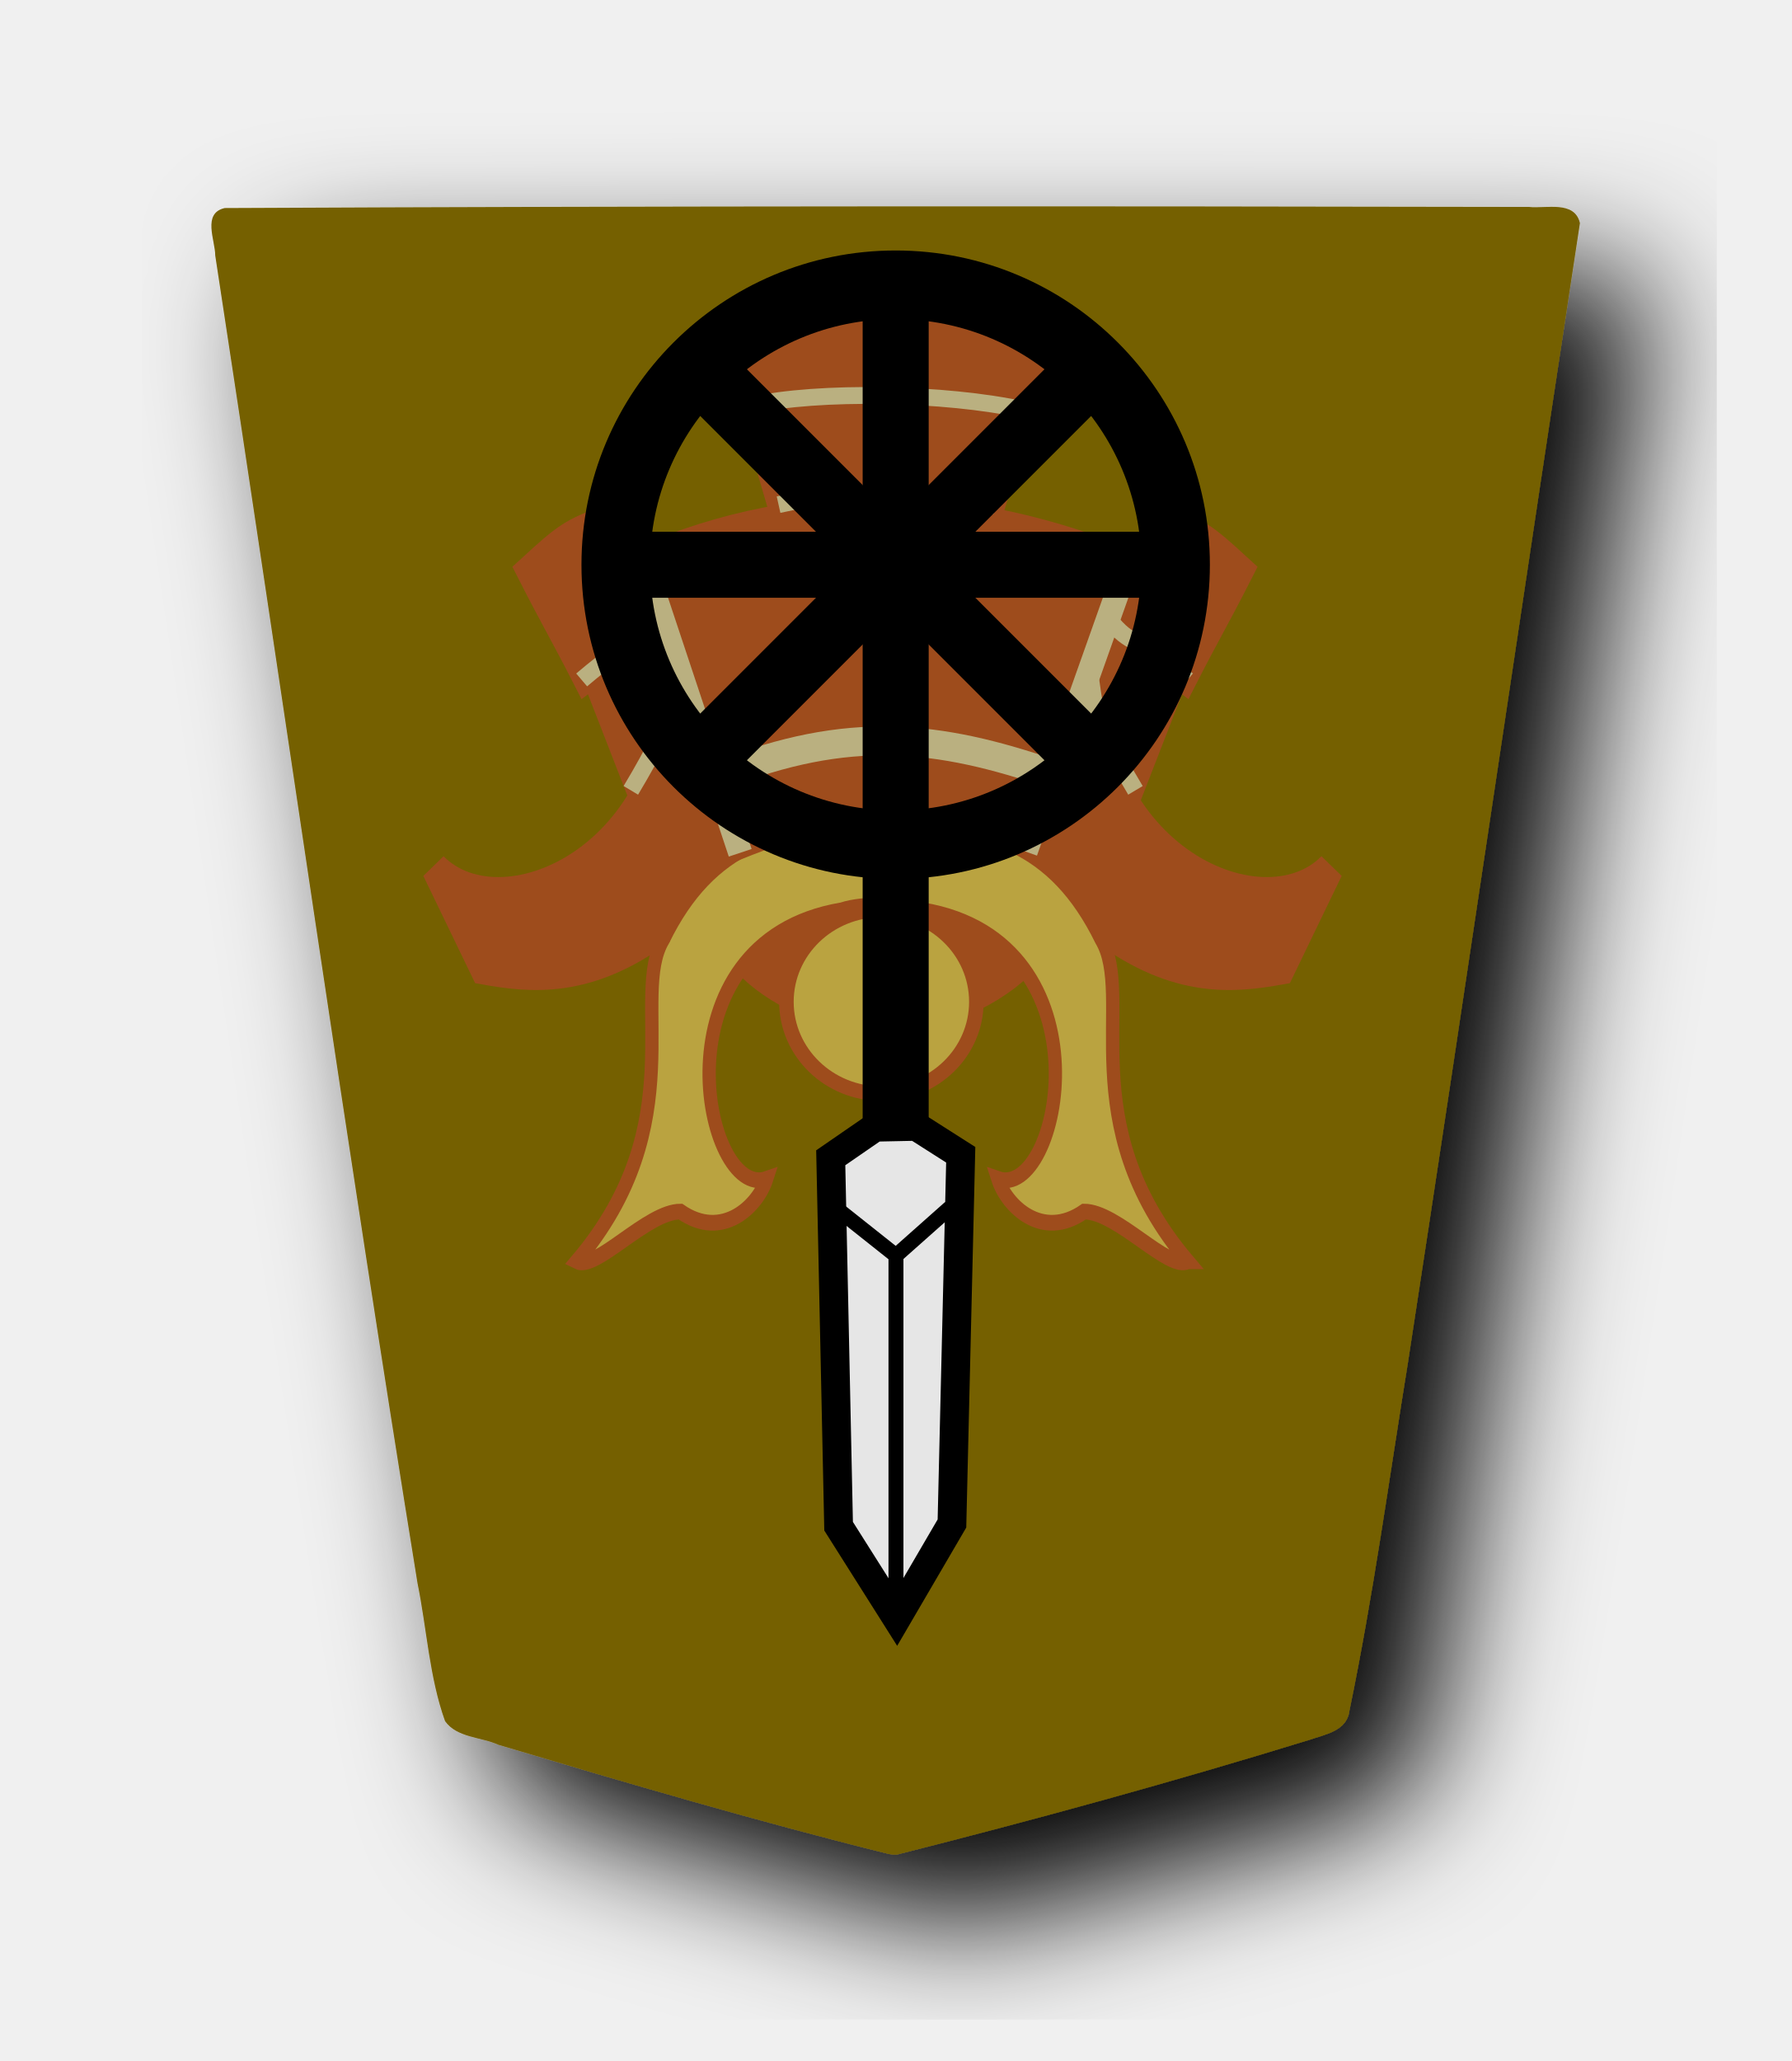
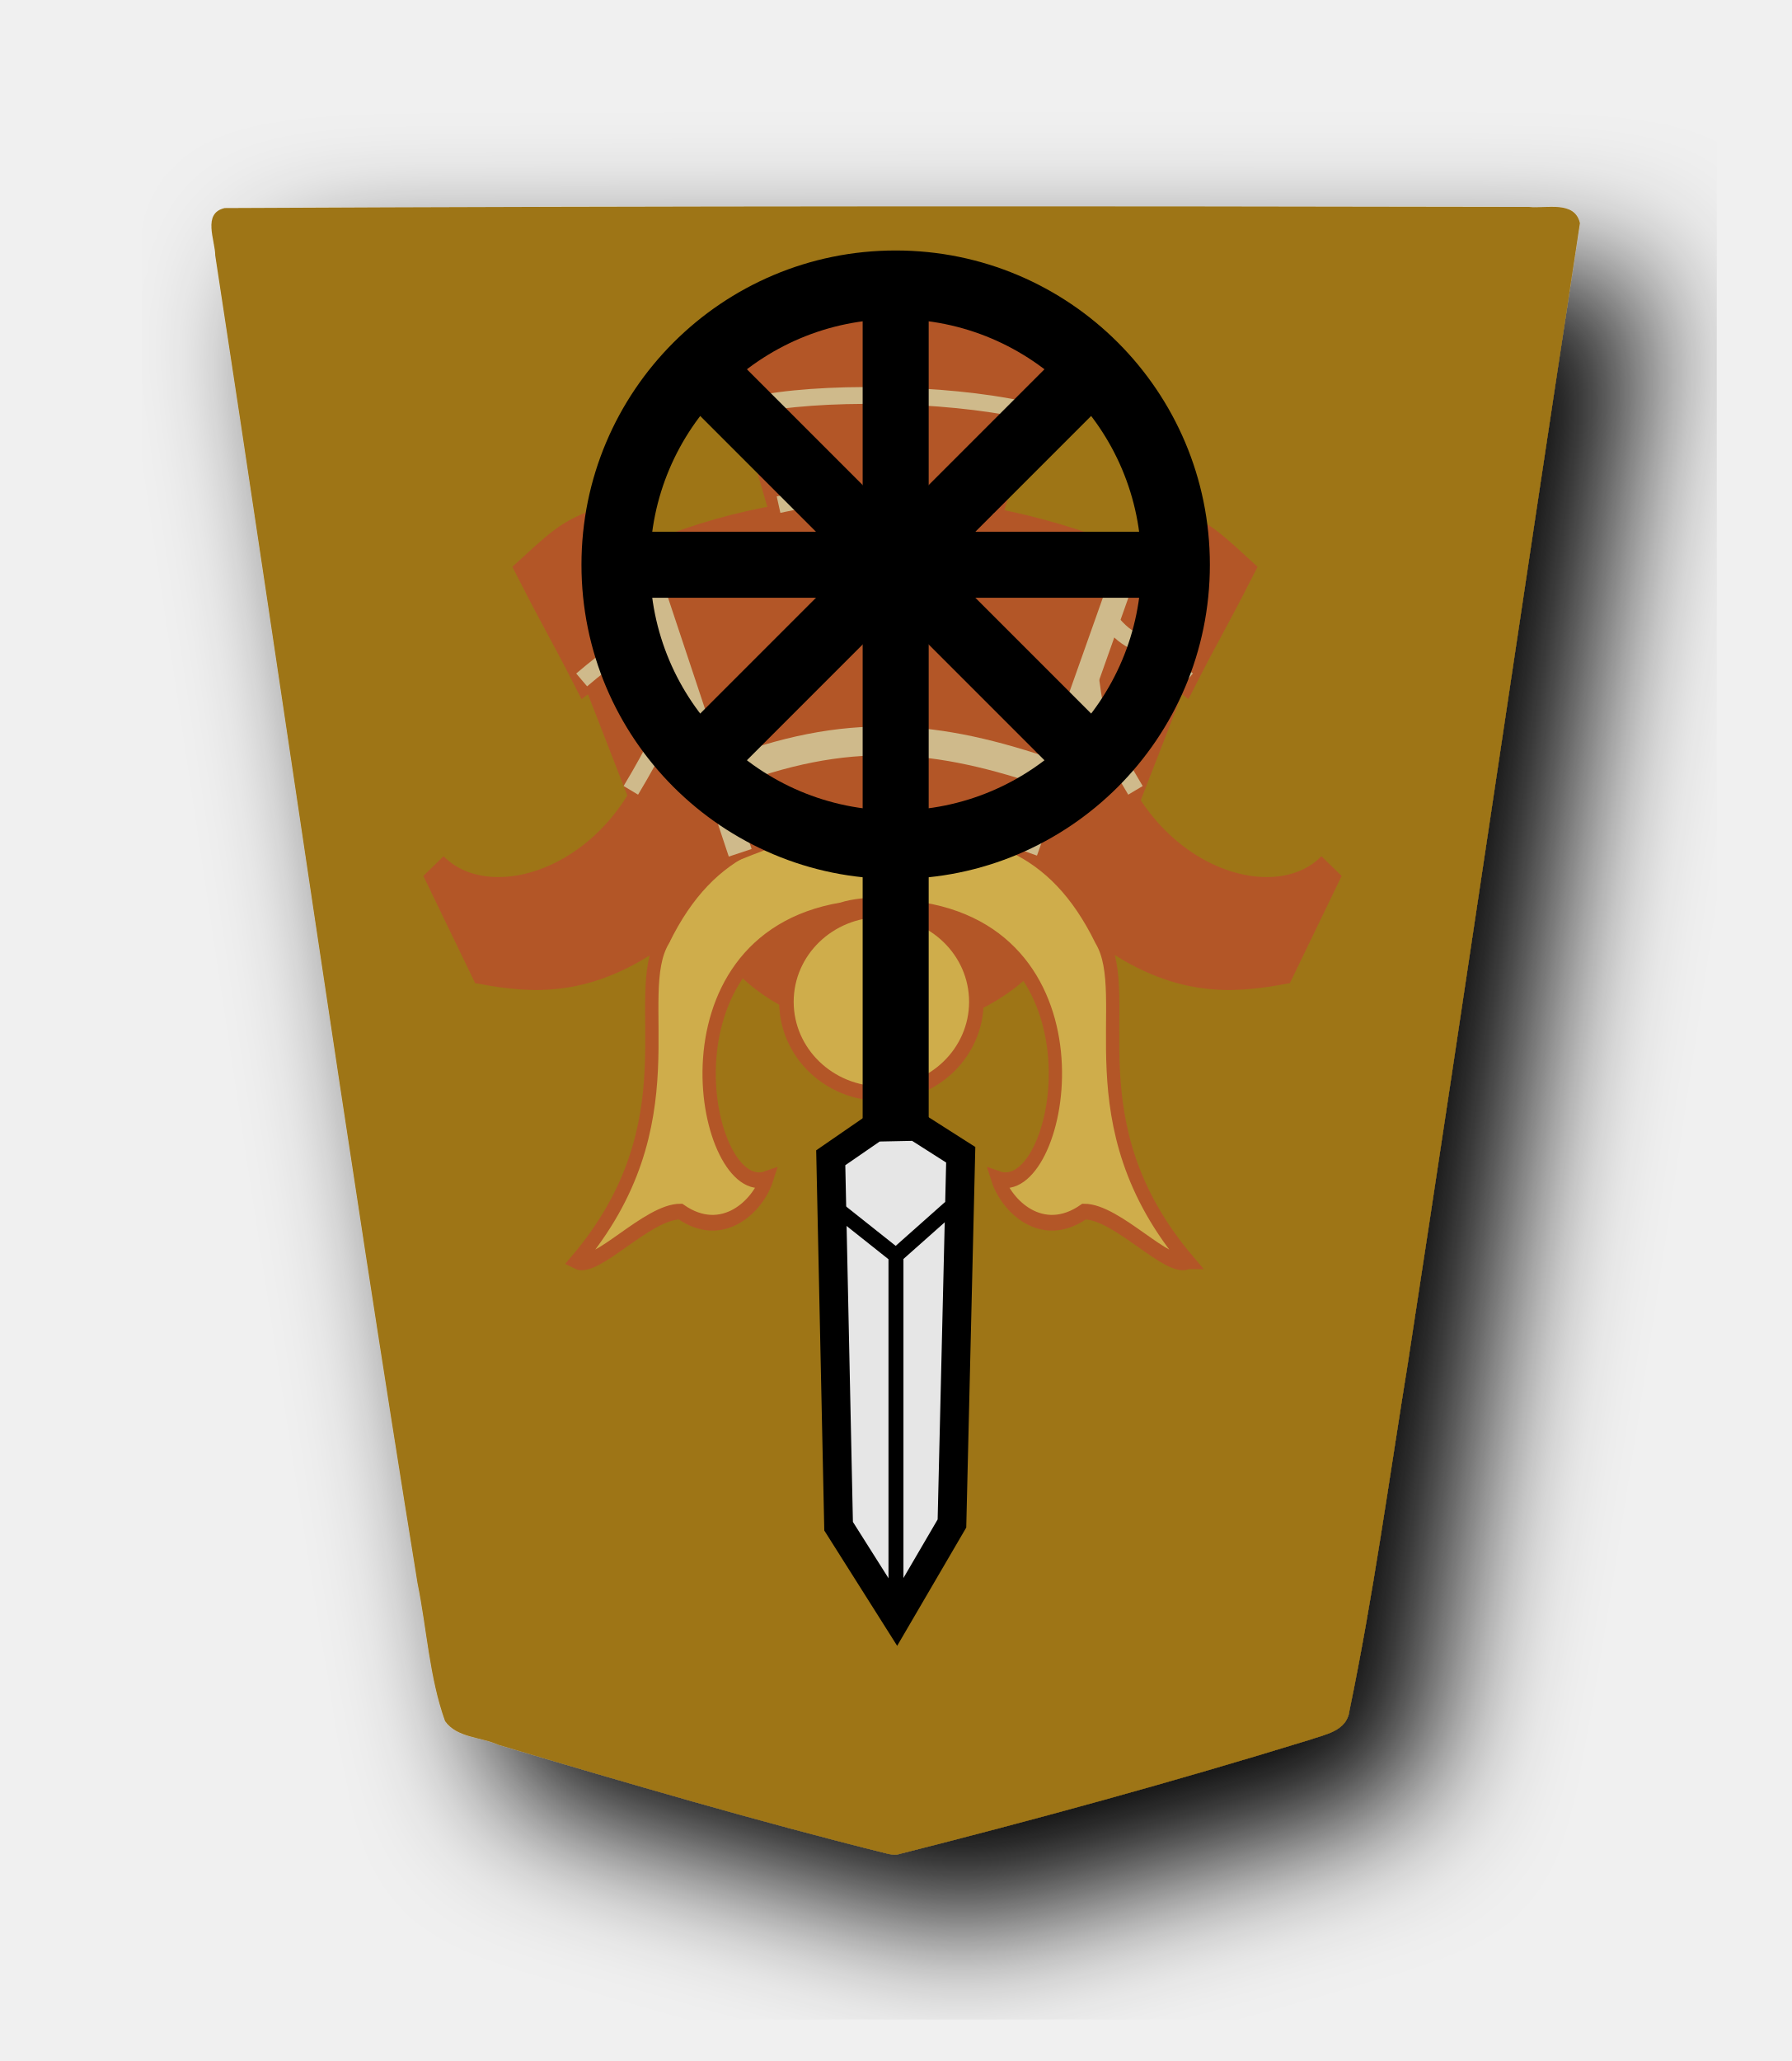
<svg xmlns="http://www.w3.org/2000/svg" width="52.157" height="60" version="1.1" id="svg1717">
  <defs id="defs1721">
    <filter style="color-interpolation-filters:sRGB" id="filter1552">
      <feFlood flood-opacity="0.498" flood-color="rgb(0,0,0)" result="flood" id="feFlood1542" />
      <feComposite in="flood" in2="SourceGraphic" operator="in" result="composite1" id="feComposite1544" />
      <feGaussianBlur in="composite1" stdDeviation="2.5" result="blur" id="feGaussianBlur1546" />
      <feOffset dx="4.57967e-15" dy="4.41314e-15" result="offset" id="feOffset1548" />
      <feComposite in="SourceGraphic" in2="offset" operator="over" result="composite2" id="feComposite1550" />
    </filter>
    <filter style="color-interpolation-filters:sRGB" id="filter1540">
      <feFlood flood-opacity="0.498" flood-color="rgb(0,0,0)" result="flood" id="feFlood1530" />
      <feComposite in="flood" in2="SourceGraphic" operator="in" result="composite1" id="feComposite1532" />
      <feGaussianBlur in="composite1" stdDeviation="2.5" result="blur" id="feGaussianBlur1534" />
      <feOffset dx="4.57967e-15" dy="4.41314e-15" result="offset" id="feOffset1536" />
      <feComposite in="SourceGraphic" in2="offset" operator="over" result="composite2" id="feComposite1538" />
    </filter>
    <filter id="drop-shadow-9">
      <feGaussianBlur in="SourceAlpha" result="blur" stdDeviation="2" id="feGaussianBlur5056" />
      <feOffset result="offsetBlur" dx="2" dy="2" id="feOffset5058" />
      <feBlend in="SourceGraphic" in2="offsetBlur" mode="normal" id="feBlend5060" />
    </filter>
    <filter id="drop-shadow-2">
      <feGaussianBlur in="SourceAlpha" result="blur" stdDeviation="2" id="feGaussianBlur6807" />
      <feOffset result="offsetBlur" dx="2" dy="2" id="feOffset6809" />
      <feBlend in="SourceGraphic" in2="offsetBlur" mode="normal" id="feBlend6811" />
    </filter>
    <filter id="drop-shadow-2-8">
      <feGaussianBlur in="SourceAlpha" result="blur" stdDeviation="2" id="feGaussianBlur6807-2" />
      <feOffset result="offsetBlur" dx="2" dy="2" id="feOffset6809-8" />
      <feBlend in="SourceGraphic" in2="offsetBlur" mode="normal" id="feBlend6811-0" />
    </filter>
    <filter id="drop-shadow-6">
      <feGaussianBlur in="SourceAlpha" result="blur" stdDeviation="2" id="feGaussianBlur5056-9" />
      <feOffset result="offsetBlur" dx="2" dy="2" id="feOffset5058-0" />
      <feBlend in="SourceGraphic" in2="offsetBlur" mode="normal" id="feBlend5060-9" />
    </filter>
    <filter id="drop-shadow-27">
      <feGaussianBlur in="SourceAlpha" result="blur" stdDeviation="2" id="feGaussianBlur5056-5" />
      <feOffset result="offsetBlur" dx="2" dy="2" id="feOffset5058-6" />
      <feBlend in="SourceGraphic" in2="offsetBlur" mode="normal" id="feBlend5060-96" />
    </filter>
    <filter id="drop-shadow-2-88">
      <feGaussianBlur in="SourceAlpha" result="blur" stdDeviation="2" id="feGaussianBlur6807-1" />
      <feOffset result="offsetBlur" dx="2" dy="2" id="feOffset6809-5" />
      <feBlend in="SourceGraphic" in2="offsetBlur" mode="normal" id="feBlend6811-7" />
    </filter>
  </defs>
  <filter id="drop-shadow">
    <feGaussianBlur in="SourceAlpha" result="blur" stdDeviation="2" id="feGaussianBlur1692" />
    <feOffset result="offsetBlur" dx="2" dy="2" id="feOffset1694" />
    <feBlend in="SourceGraphic" in2="offsetBlur" mode="normal" id="feBlend1696" />
  </filter>
  <g style="display:inline" id="g8876" transform="matrix(1,0,0,-1,-95.64097,81.11873)">
-     <g id="g7764" transform="matrix(0.9818505,0,0,-0.9818505,-4.360504,104.3377)" style="fill:#756001;fill-opacity:1;filter:url(#drop-shadow-2-88)">
-       <g style="fill:#756001;fill-opacity:1" id="g7762" transform="rotate(180,45.5785,23.8125)">
-         <path id="path7760" d="m -37.299,-31.01 c -4.096,1.034 -8.171,2.152 -12.208,3.395 -0.467,0.163 -1.13,0.263 -1.201,0.865 -0.709,3.416 -1.178,6.885 -1.737,10.331 -1.73,11.255 -3.378,22.528 -5.1,33.78 0.155,0.682 1.013,0.424 1.51,0.48 12.894,0.025 25.788,0.03 38.68,-0.033 0.672,-0.156 0.28,-0.952 0.279,-1.409 -2.011,-13.12 -3.876,-26.263 -5.998,-39.366 -0.277,-1.356 -0.348,-2.782 -0.816,-4.087 -0.347,-0.497 -1.073,-0.468 -1.588,-0.704 -3.832,-1.137 -7.673,-2.267 -11.55,-3.231 -0.09,-0.017 -0.18,-0.032 -0.271,-0.021 z" style="fill:#756001;fill-opacity:1" />
+     <g id="g7764" transform="matrix(0.9818505,0,0,-0.9818505,-4.360504,104.3377)" style="fill:#9e7519;fill-opacity:1;filter:url(#drop-shadow-2-88)">
+       <g style="fill:#9e7519;fill-opacity:1" id="g7762" transform="rotate(180,45.5785,23.8125)">
+         <path id="path7760" d="m -37.299,-31.01 c -4.096,1.034 -8.171,2.152 -12.208,3.395 -0.467,0.163 -1.13,0.263 -1.201,0.865 -0.709,3.416 -1.178,6.885 -1.737,10.331 -1.73,11.255 -3.378,22.528 -5.1,33.78 0.155,0.682 1.013,0.424 1.51,0.48 12.894,0.025 25.788,0.03 38.68,-0.033 0.672,-0.156 0.28,-0.952 0.279,-1.409 -2.011,-13.12 -3.876,-26.263 -5.998,-39.366 -0.277,-1.356 -0.348,-2.782 -0.816,-4.087 -0.347,-0.497 -1.073,-0.468 -1.588,-0.704 -3.832,-1.137 -7.673,-2.267 -11.55,-3.231 -0.09,-0.017 -0.18,-0.032 -0.271,-0.021 z" style="fill:#9e7519;fill-opacity:1" />
      </g>
    </g>
    <g id="g8011-0" style="display:inline;opacity:0.5" transform="matrix(-1,0,0,1,324.36,5.806066)">
      <g transform="translate(0.7627119,5.59322)" id="g7992-5">
        <g style="display:inline" id="g4792-8-9" transform="matrix(0.7005504,0,0,0.7005504,30.93845,-14.96561)">
          <g id="g4722-9-8" transform="translate(-71.19092,-1.25)">
            <g style="stroke:#000000;stroke-width:1.2;stroke-miterlimit:4;stroke-dasharray:none" transform="translate(31.46625,-52.3259)" id="g4712-6-7">
              <path style="fill:#ffe680;stroke:#c83737;stroke-width:8.056;stroke-linecap:butt;stroke-linejoin:miter;stroke-miterlimit:4;stroke-dasharray:none;stroke-opacity:1" d="m 89.878,104.459 c 71.228,71.229 31.757,135.821 52.51,165.379 28.871,49.947 71.083,59.605 129.343,59.369 1.132,-0.005 2.27,-0.039 3.413,-0.104 1.143,0.064 2.28,0.099 3.413,0.104 58.26,0.236 100.472,-9.422 129.343,-59.369 20.752,-29.558 -18.718,-94.149 52.51,-165.379 -11.605,-5.015 -42.725,25.605 -62.898,25.525 -25.612,-15.171 -47.031,3.08 -52.251,16.777 37.839,-11.301 70.079,121.468 -45.538,137.914 -7.067,1.971 -16.164,2.514 -24.578,2.719 -8.414,-0.205 -17.511,-0.748 -24.578,-2.719 -115.617,-16.446 -83.377,-149.215 -45.538,-137.914 -5.22,-13.697 -26.639,-31.948 -52.251,-16.777 -20.172,0.08 -51.293,-30.539 -62.898,-25.525 z" id="path4702-1-8" transform="matrix(0.06852995,0,0,0.08094496,265.4334,113.5891)" />
              <path transform="matrix(0.06852995,0,0,0.08094496,265.4555,113.567)" style="fill:#c83737;stroke:#c83737;stroke-width:16.112;stroke-linecap:butt;stroke-linejoin:miter;stroke-miterlimit:4;stroke-dasharray:none;stroke-opacity:1" d="M 141.488,275.714 C 96.362,247.419 61.476,250.533 32.684,254.909 L 3.205,306.581 c 41.944,-36.203 152.117,6.577 144.443,111.867 7.771,-26.631 28.133,-63.418 39.832,-101.833 m 220.385,-40.901 c 45.126,-28.294 80.012,-25.181 108.804,-20.805 l 29.479,51.672 c -41.944,-36.203 -152.117,6.577 -144.443,111.867 -7.771,-26.631 -28.133,-63.418 -39.832,-101.833" id="path4704-4-9" />
              <path transform="matrix(0.06852995,0,0,0.08094496,265.4334,113.5891)" style="fill:#c83737;stroke:#c83737;stroke-width:16.112;stroke-linecap:butt;stroke-linejoin:miter;stroke-miterlimit:4;stroke-dasharray:none;stroke-opacity:1" d="m 128.121,339.223 -29.443,64.097 c -3.407,-2.033 6.609,9.491 -6.593,1.008 -14.054,23.338 -19.002,29.833 -33.969,54.715 21.968,17.086 24.658,18.309 46.106,25.56 13.293,-25.846 25.739,-42.374 44.638,-83.919 m 270.023,-61.462 29.443,64.097 c 3.407,-2.033 -6.609,9.491 6.593,1.008 14.054,23.338 19.002,29.833 33.969,54.715 -21.968,17.086 -24.658,18.309 -46.106,25.56 -13.293,-25.846 -25.739,-42.374 -44.638,-83.919" id="path4706-0-6" />
              <path style="fill:#c83737;stroke:#c83737;stroke-width:1.2;stroke-linecap:butt;stroke-linejoin:miter;stroke-miterlimit:4;stroke-dasharray:none;stroke-opacity:1" d="m 273.604,150.864 c 7.363,3.092 14.48,3.19 21.328,0 l -4.023,-11.781 c -5.552,2.376 -8.767,2.099 -13.5,0.437 z" id="path4708-6-8" />
              <path style="fill:none;stroke:#ffffff;stroke-width:1.2;stroke-linecap:butt;stroke-linejoin:miter;stroke-miterlimit:4;stroke-dasharray:none;stroke-opacity:1" d="m 277.188,142.28 c 4.811,1.655 8.506,2.056 13.826,-0.031" id="path4710-8-9" />
            </g>
            <path id="path4716-2-0" d="m 305.232,89.29 c 2.11,3.522 1.59,3.631 1.985,5.204 m 18.988,-5.204 c -2.11,3.522 -1.59,3.631 -1.985,5.204" style="fill:none;stroke:#ffffff;stroke-width:0.7;stroke-linecap:butt;stroke-linejoin:miter;stroke-miterlimit:4;stroke-dasharray:none;stroke-opacity:1" />
            <path id="path4720-4-6" d="m 305.594,98.601 4.203,-11.856 m 11.863,-0.05 4.059,12.202" style="fill:none;stroke:#ffffff;stroke-width:1px;stroke-linecap:butt;stroke-linejoin:miter;stroke-opacity:1" />
            <path style="fill:none;stroke:#ffffff;stroke-width:0.7;stroke-linecap:butt;stroke-linejoin:miter;stroke-miterlimit:4;stroke-dasharray:none;stroke-opacity:1" d="m 304.323,90.316 c 2.375,2.019 2.256,1.307 3.27,2.527 m 21.906,-2.527 c -2.375,2.019 -2.256,1.307 -3.27,2.527" id="path4800-6-6" transform="translate(-1.25,3.5625)" />
          </g>
          <path style="fill:#c83737;stroke:#c83737;stroke-width:1px;stroke-linecap:butt;stroke-linejoin:miter;stroke-opacity:1" d="m 239.024,80.489 c 3.438,-2.881 8.3,-2.42 11.037,0.135 -2.365,3.351 -9.495,2.306 -11.037,-0.135 z" id="path4728-2-7" />
          <ellipse ry="3.818" rx="3.947" cy="79.253" cx="244.601" id="path4730-7-6" style="opacity:1;fill:#ffe680;fill-opacity:1;stroke:#c83737;stroke-width:0.604;stroke-linecap:butt;stroke-linejoin:miter;stroke-miterlimit:4;stroke-dasharray:none;stroke-opacity:1;paint-order:normal" />
          <path id="path4767-7-4" d="m 240.019,99.645 -1.37,4.685 -0.575,-0.133 -0.928,2.873 c 4.644,1.952 10.662,1.844 14.496,0 l -0.928,-2.873 -0.575,0.133 -1.37,-4.685" style="fill:#c83737;stroke:#c83737;stroke-width:1px;stroke-linecap:butt;stroke-linejoin:miter;stroke-opacity:1" />
          <path id="path4772-3-7" d="m 239.875,99.851 c 3.262,0.719 6.238,0.677 9,0.062" style="fill:none;stroke:#ffffff;stroke-width:0.7;stroke-linecap:butt;stroke-linejoin:miter;stroke-miterlimit:4;stroke-dasharray:none;stroke-opacity:1" />
          <path style="fill:none;stroke:#ffffff;stroke-width:0.7;stroke-linecap:butt;stroke-linejoin:miter;stroke-miterlimit:4;stroke-dasharray:none;stroke-opacity:1" d="m 238.687,103.851 c 3.262,0.719 8.551,0.802 11.312,0.188" id="path4774-6-0" />
        </g>
      </g>
    </g>
    <g id="g12498" transform="matrix(-1.088573,0,0,1.088573,150.1078,21.73876)">
      <g transform="translate(-0.5084747,-2.894278)" id="g2231">
        <g id="g4641-21" style="display:inline;opacity:1;stroke:#000000;stroke-width:4.938;stroke-miterlimit:4;stroke-dasharray:none;stroke-opacity:1" transform="matrix(0.08856987,0,0,0.08856987,-7.037571,-90.04792)">
          <g id="g4612-8" style="stroke:#000000;stroke-width:4.938;stroke-miterlimit:4;stroke-dasharray:none;stroke-opacity:1">
            <path style="fill:#000000;stroke:#000000;stroke-width:4.938;stroke-linecap:butt;stroke-linejoin:miter;stroke-miterlimit:4;stroke-dasharray:none;stroke-opacity:1" d="m 372.139,1585.471 v -265.45 h 15 v 265.45 z" id="path3087-3" />
          </g>
          <g id="g4620-4" style="stroke:#000000;stroke-width:4.938;stroke-miterlimit:4;stroke-dasharray:none;stroke-opacity:1">
            <g id="g2267">
              <path id="path3091-4" d="m 373.444,1325.142 -13.451,-8.571 2.652,-111.341 16.687,-28.568 17.542,27.755 2.373,111.247 -13.382,9.223 z" style="display:inline;opacity:1;fill:#e6e6e6;fill-opacity:1;stroke:#000000;stroke-width:8.694;stroke-linecap:butt;stroke-linejoin:miter;stroke-miterlimit:4;stroke-dasharray:none;stroke-opacity:1" />
              <path id="path4614-5" d="m 379.551,1181.017 v 105.098 l 16.535,13.127" style="fill:none;stroke:#000000;stroke-width:4.516;stroke-linecap:butt;stroke-linejoin:miter;stroke-miterlimit:4;stroke-dasharray:none;stroke-opacity:1" />
              <path id="path4616-8" d="m 379.551,1286.116 -16.317,14.496" style="fill:none;stroke:#000000;stroke-width:4.516;stroke-linecap:butt;stroke-linejoin:miter;stroke-miterlimit:4;stroke-dasharray:none;stroke-opacity:1" />
            </g>
          </g>
        </g>
        <g id="g2261">
          <path id="path3087-3-8" d="m 19.295,41.675 h 14.583 v 1.329 H 19.295 Z" style="display:inline;opacity:1;fill:#000000;stroke:#000000;stroke-width:0.437;stroke-linecap:butt;stroke-linejoin:miter;stroke-miterlimit:4;stroke-dasharray:none;stroke-opacity:1" />
          <path id="path2168" d="m 26.587,33.936 a 8.403,8.403 0 0 0 -8.404,8.404 8.403,8.403 0 0 0 8.404,8.404 8.403,8.403 0 0 0 8.404,-8.404 8.403,8.403 0 0 0 -8.404,-8.404 z m 0,1.832 a 6.571,6.571 0 0 1 6.57,6.571 6.571,6.571 0 0 1 -6.57,6.57 6.571,6.571 0 0 1 -6.571,-6.57 6.571,6.571 0 0 1 6.571,-6.571 z" style="opacity:1;fill:#000000;fill-opacity:1;stroke:none;stroke-width:0.445;stroke-linecap:square;stroke-linejoin:miter;stroke-miterlimit:4;stroke-dasharray:none;stroke-opacity:1;paint-order:normal" />
        </g>
      </g>
      <path style="display:inline;opacity:1;fill:#000000;stroke:#000000;stroke-width:0.437;stroke-linecap:butt;stroke-linejoin:miter;stroke-miterlimit:4;stroke-dasharray:none;stroke-opacity:1" d="M 20.453,44.131 30.765,33.819 31.704,34.759 21.392,45.071 Z" id="path2190" />
      <path id="path2192" d="M 21.392,33.819 31.704,44.131 30.765,45.071 20.453,34.759 Z" style="display:inline;opacity:1;fill:#000000;stroke:#000000;stroke-width:0.437;stroke-linecap:butt;stroke-linejoin:miter;stroke-miterlimit:4;stroke-dasharray:none;stroke-opacity:1" />
    </g>
  </g>
</svg>
